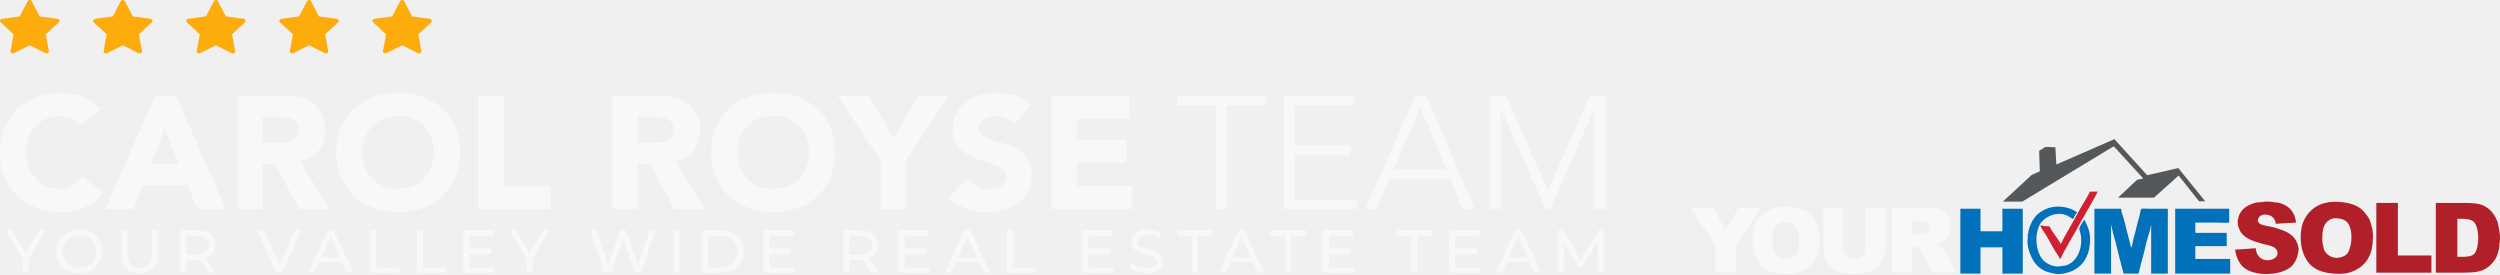
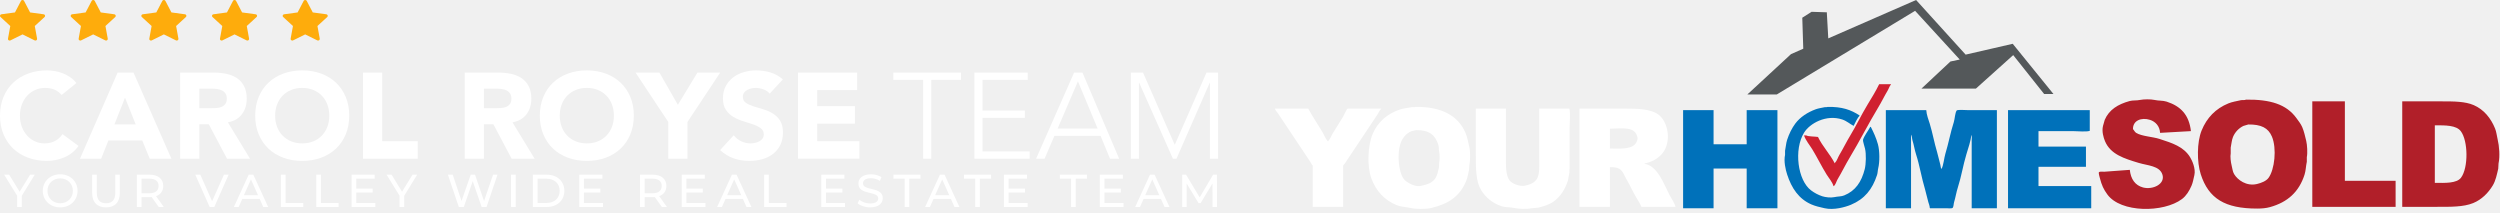
- <svg xmlns="http://www.w3.org/2000/svg" width="593" height="65" viewBox="0 0 593 65" fill="none">
-   <path d="M19.268 29.685C18.677 28.976 17.952 28.43 17.093 28.051C16.235 27.671 15.242 27.479 14.111 27.479C12.981 27.479 11.936 27.697 10.978 28.127C10.016 28.558 9.183 29.16 8.48 29.932C7.772 30.704 7.224 31.626 6.827 32.688C6.43 33.755 6.231 34.907 6.231 36.148C6.231 37.416 6.43 38.576 6.827 39.626C7.224 40.679 7.768 41.592 8.462 42.365C9.153 43.137 9.969 43.738 10.905 44.169C11.841 44.6 12.847 44.818 13.926 44.818C15.156 44.818 16.247 44.566 17.197 44.058C18.146 43.551 18.927 42.842 19.544 41.929L24.546 45.616C23.394 47.211 21.931 48.393 20.161 49.153C18.392 49.912 16.571 50.292 14.698 50.292C12.571 50.292 10.607 49.963 8.812 49.302C7.017 48.645 5.468 47.698 4.16 46.469C2.852 45.24 1.834 43.751 1.1 42.002C0.367 40.253 0 38.303 0 36.148C0 33.994 0.367 32.044 1.096 30.291C1.825 28.541 2.848 27.052 4.156 25.823C5.463 24.595 7.012 23.652 8.808 22.991C10.603 22.334 12.562 22.001 14.694 22.001C15.462 22.001 16.265 22.073 17.098 22.21C17.93 22.351 18.75 22.573 19.557 22.875C20.364 23.178 21.141 23.584 21.883 24.091C22.625 24.599 23.294 25.218 23.881 25.956L19.268 29.685Z" fill="#F8F8F8" />
-   <path d="M36.767 22.686H41.73L53.575 49.607H46.804L44.457 43.903H33.884L31.614 49.607H24.999L36.767 22.686ZM39.076 30.519L35.766 38.886H42.42L39.076 30.519Z" fill="#F8F8F8" />
-   <path d="M56.307 22.686H66.845C68.23 22.686 69.542 22.818 70.785 23.087C72.028 23.351 73.12 23.795 74.056 24.418C74.993 25.041 75.735 25.877 76.287 26.927C76.84 27.98 77.116 29.29 77.116 30.86C77.116 32.763 76.615 34.376 75.614 35.707C74.613 37.038 73.154 37.883 71.23 38.237L78.151 49.607H70.958L65.266 38.847H62.305V49.607H56.307V22.686ZM62.305 33.825H65.844C66.383 33.825 66.953 33.808 67.557 33.77C68.161 33.732 68.705 33.616 69.193 33.429C69.68 33.237 70.082 32.942 70.405 32.537C70.725 32.132 70.884 31.56 70.884 30.826C70.884 30.143 70.742 29.597 70.461 29.192C70.181 28.787 69.818 28.475 69.383 28.262C68.947 28.049 68.446 27.899 67.881 27.823C67.316 27.746 66.767 27.707 66.228 27.707H62.305V33.825Z" fill="#F8F8F8" />
-   <path d="M79.766 36.148C79.766 33.993 80.132 32.043 80.862 30.29C81.591 28.541 82.614 27.052 83.921 25.823C85.229 24.594 86.778 23.651 88.573 22.99C90.368 22.333 92.328 22 94.459 22C96.587 22 98.55 22.328 100.346 22.99C102.141 23.651 103.69 24.594 104.998 25.823C106.305 27.052 107.324 28.541 108.057 30.29C108.786 32.039 109.153 33.993 109.153 36.148C109.153 38.302 108.786 40.252 108.057 42.001C107.328 43.75 106.305 45.239 104.998 46.468C103.69 47.697 102.136 48.64 100.346 49.301C98.55 49.958 96.587 50.291 94.459 50.291C92.332 50.291 90.368 49.962 88.573 49.301C86.778 48.644 85.229 47.697 83.921 46.468C82.614 45.239 81.595 43.75 80.862 42.001C80.132 40.252 79.766 38.302 79.766 36.148ZM85.997 36.148C85.997 37.415 86.195 38.575 86.593 39.625C86.99 40.679 87.559 41.592 88.306 42.364C89.048 43.136 89.941 43.738 90.977 44.169C92.017 44.599 93.173 44.817 94.459 44.817C95.741 44.817 96.902 44.604 97.942 44.169C98.982 43.738 99.871 43.136 100.613 42.364C101.355 41.592 101.925 40.679 102.326 39.625C102.723 38.575 102.922 37.415 102.922 36.148C102.922 34.906 102.723 33.75 102.326 32.688C101.929 31.621 101.36 30.704 100.613 29.931C99.871 29.159 98.978 28.558 97.942 28.127C96.902 27.696 95.741 27.478 94.459 27.478C93.178 27.478 92.017 27.696 90.977 28.127C89.937 28.558 89.048 29.159 88.306 29.931C87.563 30.704 86.99 31.625 86.593 32.688C86.195 33.75 85.997 34.906 85.997 36.148Z" fill="#F8F8F8" />
-   <path d="M113.456 22.686H119.454V44.133H130.57V49.607H113.456V22.686Z" fill="#F8F8F8" />
-   <path d="M145.26 22.686H155.798C157.183 22.686 158.495 22.818 159.738 23.087C160.981 23.351 162.073 23.795 163.009 24.418C163.946 25.041 164.688 25.877 165.24 26.927C165.793 27.98 166.069 29.29 166.069 30.86C166.069 32.763 165.568 34.376 164.567 35.707C163.566 37.038 162.107 37.883 160.183 38.237L167.104 49.607H159.911L154.219 38.847H151.258V49.607H145.26V22.686ZM151.263 33.825H154.801C155.341 33.825 155.91 33.808 156.514 33.77C157.119 33.732 157.662 33.616 158.15 33.429C158.638 33.237 159.039 32.942 159.363 32.537C159.682 32.132 159.842 31.56 159.842 30.826C159.842 30.143 159.699 29.597 159.419 29.192C159.138 28.787 158.776 28.475 158.34 28.262C157.904 28.049 157.403 27.899 156.838 27.823C156.273 27.746 155.725 27.707 155.185 27.707H151.263V33.825Z" fill="#F8F8F8" />
-   <path d="M168.723 36.148C168.723 33.993 169.089 32.043 169.819 30.29C170.548 28.541 171.571 27.052 172.878 25.823C174.186 24.594 175.735 23.651 177.53 22.99C179.325 22.333 181.285 22 183.416 22C185.544 22 187.507 22.328 189.303 22.99C191.098 23.651 192.647 24.594 193.955 25.823C195.262 27.052 196.281 28.541 197.01 30.29C197.739 32.039 198.106 33.993 198.106 36.148C198.106 38.302 197.739 40.252 197.01 42.001C196.281 43.75 195.262 45.239 193.955 46.468C192.647 47.697 191.094 48.64 189.303 49.301C187.507 49.958 185.548 50.291 183.416 50.291C181.289 50.291 179.325 49.962 177.53 49.301C175.735 48.644 174.186 47.697 172.878 46.468C171.571 45.239 170.552 43.75 169.819 42.001C169.089 40.252 168.723 38.302 168.723 36.148ZM174.954 36.148C174.954 37.415 175.153 38.575 175.55 39.625C175.947 40.679 176.516 41.592 177.263 42.364C178.005 43.136 178.898 43.738 179.934 44.169C180.974 44.599 182.13 44.817 183.416 44.817C184.698 44.817 185.859 44.604 186.899 44.169C187.939 43.738 188.828 43.136 189.57 42.364C190.312 41.592 190.882 40.679 191.283 39.625C191.68 38.575 191.879 37.415 191.879 36.148C191.879 34.906 191.68 33.75 191.283 32.688C190.886 31.621 190.317 30.704 189.57 29.931C188.828 29.159 187.935 28.558 186.899 28.127C185.859 27.696 184.702 27.478 183.416 27.478C182.135 27.478 180.974 27.696 179.934 28.127C178.894 28.558 178.005 29.159 177.263 29.931C176.52 30.704 175.947 31.625 175.55 32.688C175.153 33.75 174.954 34.906 174.954 36.148Z" fill="#F8F8F8" />
-   <path d="M208.873 38.122L198.641 22.686H206.102L211.872 32.763L217.987 22.686H225.103L214.871 38.122V49.607H208.873V38.122Z" fill="#F8F8F8" />
-   <path d="M240.565 29.266C240.078 28.656 239.417 28.208 238.584 27.918C237.752 27.628 236.962 27.478 236.22 27.478C235.784 27.478 235.335 27.529 234.873 27.632C234.411 27.734 233.976 27.892 233.566 28.105C233.156 28.323 232.823 28.605 232.564 28.959C232.31 29.313 232.18 29.744 232.18 30.251C232.18 31.062 232.487 31.685 233.104 32.116C233.721 32.547 234.493 32.914 235.43 33.217C236.366 33.519 237.372 33.827 238.451 34.13C239.529 34.432 240.535 34.863 241.471 35.422C242.408 35.981 243.185 36.728 243.797 37.666C244.414 38.605 244.721 39.859 244.721 41.429C244.721 42.927 244.44 44.233 243.875 45.346C243.31 46.464 242.55 47.385 241.588 48.123C240.626 48.857 239.512 49.404 238.243 49.758C236.975 50.112 235.633 50.291 234.226 50.291C232.457 50.291 230.817 50.026 229.302 49.493C227.787 48.96 226.381 48.098 225.073 46.908L229.341 42.27C229.958 43.081 230.73 43.708 231.667 44.151C232.603 44.595 233.57 44.817 234.571 44.817C235.059 44.817 235.551 44.762 236.051 44.646C236.552 44.531 237.001 44.361 237.398 44.134C237.795 43.904 238.114 43.614 238.36 43.26C238.602 42.906 238.727 42.487 238.727 42.005C238.727 41.195 238.412 40.555 237.786 40.086C237.156 39.616 236.371 39.215 235.421 38.887C234.472 38.558 233.445 38.23 232.344 37.897C231.24 37.568 230.217 37.125 229.268 36.566C228.318 36.007 227.528 35.273 226.903 34.36C226.273 33.447 225.962 32.244 225.962 30.746C225.962 29.3 226.251 28.033 226.825 26.945C227.403 25.857 228.171 24.944 229.134 24.206C230.096 23.472 231.205 22.917 232.461 22.55C233.717 22.183 235.011 22 236.345 22C237.881 22 239.37 22.218 240.807 22.648C242.244 23.079 243.538 23.8 244.691 24.816L240.565 29.266Z" fill="#F8F8F8" />
-   <path d="M249.412 22.686H267.912V28.16H255.41V33.177H267.217V38.651H255.41V44.125H268.602V49.599H249.412V22.686Z" fill="#F8F8F8" />
-   <path d="M0.455 4.464L4.678 3.886L6.566 0.279C6.618 0.18 6.702 0.1 6.807 0.052C7.07 -0.071 7.389 0.031 7.521 0.279L9.409 3.886L13.632 4.464C13.748 4.48 13.854 4.532 13.936 4.61C14.034 4.706 14.089 4.834 14.087 4.967C14.085 5.1 14.027 5.227 13.926 5.32L10.871 8.128L11.592 12.092C11.609 12.184 11.598 12.279 11.561 12.366C11.524 12.453 11.461 12.528 11.381 12.583C11.301 12.638 11.206 12.67 11.107 12.677C11.008 12.684 10.909 12.664 10.821 12.62L7.043 10.749L3.266 12.62C3.163 12.672 3.043 12.689 2.929 12.67C2.639 12.623 2.445 12.365 2.494 12.092L3.216 8.128L0.161 5.32C0.078 5.243 0.023 5.143 0.006 5.033C-0.039 4.759 0.164 4.505 0.455 4.464Z" fill="#FEAC0C" />
-   <path d="M22.542 4.464L26.765 3.886L28.653 0.279C28.704 0.18 28.789 0.1 28.894 0.052C29.157 -0.071 29.476 0.031 29.608 0.279L31.495 3.886L35.718 4.464C35.835 4.48 35.941 4.532 36.023 4.61C36.121 4.706 36.176 4.834 36.174 4.967C36.172 5.1 36.114 5.227 36.013 5.32L32.958 8.128L33.679 12.092C33.696 12.184 33.685 12.279 33.648 12.366C33.611 12.453 33.548 12.528 33.468 12.583C33.388 12.638 33.292 12.67 33.194 12.677C33.094 12.684 32.995 12.664 32.908 12.62L29.13 10.749L25.353 12.62C25.25 12.672 25.13 12.689 25.015 12.67C24.726 12.623 24.532 12.365 24.581 12.092L25.303 8.128L22.248 5.32C22.165 5.243 22.11 5.143 22.093 5.033C22.048 4.759 22.251 4.505 22.542 4.464Z" fill="#FEAC0C" />
-   <path d="M44.629 4.464L48.852 3.886L50.74 0.279C50.791 0.18 50.876 0.1 50.981 0.052C51.244 -0.071 51.563 0.031 51.695 0.279L53.582 3.886L57.805 4.464C57.922 4.48 58.028 4.532 58.11 4.61C58.208 4.706 58.263 4.834 58.261 4.967C58.259 5.1 58.201 5.227 58.1 5.32L55.044 8.128L55.766 12.092C55.783 12.184 55.772 12.279 55.735 12.366C55.698 12.453 55.635 12.528 55.555 12.583C55.474 12.638 55.379 12.67 55.28 12.677C55.181 12.684 55.082 12.664 54.995 12.62L51.217 10.749L47.44 12.62C47.337 12.672 47.217 12.689 47.102 12.67C46.813 12.623 46.618 12.365 46.668 12.092L47.39 8.128L44.335 5.32C44.252 5.243 44.197 5.143 44.18 5.033C44.135 4.759 44.338 4.505 44.629 4.464Z" fill="#FEAC0C" />
-   <path d="M66.716 4.464L70.939 3.886L72.827 0.279C72.878 0.18 72.963 0.1 73.068 0.052C73.331 -0.071 73.65 0.031 73.781 0.279L75.669 3.886L79.892 4.464C80.009 4.48 80.115 4.532 80.197 4.61C80.295 4.706 80.35 4.834 80.348 4.967C80.346 5.1 80.288 5.227 80.187 5.32L77.131 8.128L77.853 12.092C77.87 12.184 77.859 12.279 77.822 12.366C77.784 12.453 77.722 12.528 77.642 12.583C77.561 12.638 77.466 12.67 77.367 12.677C77.268 12.684 77.169 12.664 77.081 12.62L73.304 10.749L69.527 12.62C69.424 12.672 69.304 12.689 69.189 12.67C68.9 12.623 68.705 12.365 68.755 12.092L69.477 8.128L66.422 5.32C66.338 5.243 66.284 5.143 66.267 5.033C66.222 4.759 66.425 4.505 66.716 4.464Z" fill="#FEAC0C" />
-   <path d="M88.803 4.464L93.026 3.886L94.914 0.279C94.965 0.18 95.05 0.1 95.155 0.052C95.418 -0.071 95.737 0.031 95.868 0.279L97.756 3.886L101.979 4.464C102.096 4.48 102.202 4.532 102.284 4.61C102.382 4.706 102.436 4.834 102.435 4.967C102.433 5.1 102.375 5.227 102.274 5.32L99.218 8.128L99.94 12.092C99.957 12.184 99.946 12.279 99.909 12.366C99.871 12.453 99.809 12.528 99.729 12.583C99.648 12.638 99.553 12.67 99.454 12.677C99.355 12.684 99.256 12.664 99.168 12.62L95.391 10.749L91.614 12.62C91.511 12.672 91.391 12.689 91.276 12.67C90.987 12.623 90.792 12.365 90.842 12.092L91.564 8.128L88.509 5.32C88.425 5.243 88.371 5.143 88.354 5.033C88.309 4.759 88.512 4.505 88.803 4.464Z" fill="#FEAC0C" />
-   <path d="M288.53 24.97H279.222V22.688H300.376V24.97H291.068V49.609H288.53V24.97Z" fill="#F8F8F8" />
-   <path d="M304.566 22.688H321.219V24.971H307.104V34.553H320.335V36.836H307.104V47.331H321.832V49.614H304.562V22.688H304.566Z" fill="#F8F8F8" />
-   <path d="M335.718 22.688H338.334L349.795 49.609H346.947L343.987 42.459H329.565L326.488 49.609H323.834L335.718 22.688ZM336.914 25.427L330.566 40.181H343.067L336.914 25.427Z" fill="#F8F8F8" />
-   <path d="M353.451 22.688H357.257L367.178 45.275L377.099 22.688H380.715V49.609H378.178V25.879H378.1L367.717 49.605H366.604L356.066 25.879H355.988V49.605H353.451V22.688Z" fill="#F8F8F8" />
-   <path d="M6.807 61.207V64.699H5.357V61.178L1.299 54.596H2.86L6.131 59.922L9.415 54.596H10.86L6.807 61.207Z" fill="#F8F8F8" />
-   <path d="M13.375 59.647C13.375 56.688 15.684 54.477 18.822 54.477C21.931 54.477 24.24 56.671 24.24 59.647C24.24 62.619 21.931 64.817 18.822 64.817C15.679 64.817 13.375 62.606 13.375 59.647ZM22.778 59.647C22.778 57.411 21.084 55.762 18.822 55.762C16.53 55.762 14.837 57.406 14.837 59.647C14.837 61.888 16.53 63.532 18.822 63.532C21.084 63.532 22.778 61.888 22.778 59.647Z" fill="#F8F8F8" />
-   <path d="M28.803 60.341V54.596H30.265V60.286C30.265 62.522 31.3 63.533 33.143 63.533C34.986 63.533 36.034 62.522 36.034 60.286V54.596H37.449V60.341C37.449 63.27 35.828 64.818 33.126 64.818C30.441 64.818 28.803 63.27 28.803 60.341Z" fill="#F8F8F8" />
-   <path d="M49.61 64.699L47.404 61.596C47.198 61.609 46.98 61.626 46.762 61.626H44.235V64.699H42.773V54.596H46.758C49.418 54.596 51.021 55.923 51.021 58.117C51.021 59.677 50.204 60.802 48.772 61.309L51.196 64.704H49.61V64.699ZM49.567 58.117C49.567 56.671 48.588 55.851 46.719 55.851H44.235V60.4H46.719C48.588 60.4 49.567 59.563 49.567 58.117Z" fill="#F8F8F8" />
-   <path d="M71.461 54.596L66.98 64.699H65.534L61.036 54.596H62.614L66.295 62.898L70.003 54.596H71.461Z" fill="#F8F8F8" />
-   <path d="M81.159 62.174H75.728L74.604 64.703H73.098L77.729 54.599H79.175L83.819 64.703H82.283L81.159 62.174ZM80.646 61.02L78.439 56.07L76.233 61.02H80.646Z" fill="#F8F8F8" />
-   <path d="M87.795 54.596H89.257V63.444H94.791V64.699H87.795V54.596Z" fill="#F8F8F8" />
-   <path d="M98.844 54.596H100.307V63.444H105.84V64.699H98.844V54.596Z" fill="#F8F8F8" />
-   <path d="M117.308 63.444V64.699H109.889V54.596H117.103V55.851H111.348V58.954H116.475V60.18H111.348V63.444H117.308Z" fill="#F8F8F8" />
-   <path d="M126.331 61.207V64.699H124.886V61.178L120.828 54.596H122.389L125.66 59.922L128.944 54.596H130.389L126.331 61.207Z" fill="#F8F8F8" />
-   <path d="M155.494 54.596L152.078 64.699H150.542L147.754 56.629L144.966 64.699H143.406L139.989 54.596H141.494L144.252 62.81L147.13 54.596H148.473L151.291 62.852L154.109 54.596H155.494Z" fill="#F8F8F8" />
-   <path d="M159.727 54.596H161.19V64.699H159.727V54.596Z" fill="#F8F8F8" />
-   <path d="M166.56 54.596H170.866C174.15 54.596 176.387 56.646 176.387 59.647C176.387 62.649 174.155 64.699 170.866 64.699H166.56V54.596ZM170.781 63.444C173.308 63.444 174.929 61.913 174.929 59.647C174.929 57.381 173.308 55.851 170.781 55.851H168.023V63.444H170.781Z" fill="#F8F8F8" />
-   <path d="M188.48 63.444V64.699H181.061V54.596H188.275V55.851H182.519V58.954H187.646V60.18H182.519V63.444H188.48Z" fill="#F8F8F8" />
-   <path d="M206.871 64.699L204.665 61.596C204.459 61.609 204.241 61.626 204.023 61.626H201.496V64.699H200.034V54.596H204.019C206.679 54.596 208.282 55.923 208.282 58.117C208.282 59.677 207.465 60.802 206.033 61.309L208.457 64.704H206.871V64.699ZM206.824 58.117C206.824 56.671 205.845 55.851 203.976 55.851H201.496V60.4H203.976C205.849 60.4 206.824 59.563 206.824 58.117Z" fill="#F8F8F8" />
-   <path d="M220.494 63.444V64.699H213.075V54.596H220.289V55.851H214.538V58.954H219.665V60.18H214.538V63.444H220.494Z" fill="#F8F8F8" />
-   <path d="M232.198 62.174H226.767L225.643 64.703H224.138L228.769 54.599H230.214L234.858 64.703H233.323L232.198 62.174ZM231.685 61.02L229.478 56.07L227.272 61.02H231.685Z" fill="#F8F8F8" />
-   <path d="M238.839 54.596H240.301V63.444H245.835V64.699H238.839V54.596Z" fill="#F8F8F8" />
-   <path d="M264.118 63.444V64.699H256.699V54.596H263.913V55.851H258.162V58.954H263.289V60.18H258.162V63.444H264.118Z" fill="#F8F8F8" />
-   <path d="M268.053 63.545L268.592 62.42C269.353 63.097 270.649 63.591 271.966 63.591C273.732 63.591 274.493 62.915 274.493 62.031C274.493 59.562 268.301 61.122 268.301 57.368C268.301 55.808 269.528 54.481 272.214 54.481C273.411 54.481 274.651 54.798 275.498 55.377L275.015 56.531C274.125 55.969 273.116 55.707 272.209 55.707C270.473 55.707 269.725 56.43 269.725 57.309C269.725 59.778 275.917 58.235 275.917 61.943C275.917 63.486 274.66 64.817 271.961 64.817C270.405 64.817 268.87 64.297 268.053 63.545Z" fill="#F8F8F8" />
-   <path d="M282.758 55.851H279.252V54.596H287.706V55.851H284.199V64.699H282.754V55.851H282.758Z" fill="#F8F8F8" />
-   <path d="M297.211 62.174H291.781L290.656 64.703H289.151L293.782 54.599H295.227L299.871 64.703H298.336L297.211 62.174ZM296.698 61.02L294.492 56.07L292.285 61.02H296.698Z" fill="#F8F8F8" />
-   <path d="M304.818 55.851H301.312V54.596H309.766V55.851H306.259V64.699H304.814V55.851H304.818Z" fill="#F8F8F8" />
-   <path d="M321.2 63.444V64.699H313.781V54.596H320.995V55.851H315.243V58.954H320.37V60.18H315.243V63.444H321.2Z" fill="#F8F8F8" />
-   <path d="M334.781 55.851H331.274V54.596H339.728V55.851H336.222V64.699H334.776V55.851H334.781Z" fill="#F8F8F8" />
-   <path d="M351.162 63.444V64.699H343.743V54.596H350.957V55.851H345.206V58.954H350.333V60.18H345.206V63.444H351.162Z" fill="#F8F8F8" />
-   <path d="M362.866 62.174H357.435L356.31 64.703H354.805L359.436 54.599H360.882L365.525 64.703H363.99L362.866 62.174ZM362.357 61.02L360.15 56.07L357.944 61.02H362.357Z" fill="#F8F8F8" />
-   <path d="M378.982 64.7L378.969 57.335L375.275 63.469H374.604L370.909 57.377V64.695H369.507V54.591H370.704L374.967 61.694L379.17 54.591H380.368L380.381 64.695H378.982V64.7Z" fill="#F8F8F8" />
-   <path fill-rule="evenodd" clip-rule="evenodd" d="M423.087 49.001C427.024 48.954 429.695 50.324 430.861 53.041C431.157 53.729 431.298 54.504 431.48 55.306C431.646 56.041 431.636 57.436 431.48 58.147C431.465 58.384 431.45 58.62 431.436 58.857C431.297 59.443 431.21 60.058 430.994 60.589C430.015 62.992 428.266 64.201 425.516 64.851C424.648 65.056 423.103 65.043 422.247 64.851C421.436 64.668 420.76 64.685 420.083 64.407C418.161 63.618 416.829 62.18 416.107 60.189C415.393 58.218 415.576 54.97 416.328 53.219C417.123 51.367 418.623 50.055 420.613 49.401C421.177 49.216 421.816 49.18 422.424 49.046C422.641 48.998 422.933 49.097 423.087 49.001ZM401 49.268H406.212C406.9 50.496 407.683 51.718 408.421 52.908C408.631 53.247 409.035 54.266 409.349 54.418V54.373C409.675 54.016 409.839 53.507 410.1 53.086C410.605 52.268 411.139 51.416 411.646 50.599C411.796 50.358 412.209 49.369 412.397 49.268H417.653V49.312C417.413 49.509 417.299 49.846 417.123 50.111C416.657 50.815 416.186 51.525 415.71 52.242C414.79 53.632 413.856 55.013 412.927 56.415C412.608 56.897 412.284 57.386 411.955 57.88C411.895 57.971 411.73 58.094 411.69 58.191V64.673H406.919V58.191C406.749 58.052 406.69 57.847 406.566 57.659C406.247 57.177 405.923 56.688 405.594 56.194C404.587 54.673 403.563 53.157 402.546 51.621C402.185 51.075 401.811 50.536 401.442 49.978C401.294 49.754 401.061 49.578 401 49.268ZM432.496 49.268H437.222V56.726C437.222 58.274 437.155 59.679 437.797 60.544C438.117 60.977 439.326 61.559 440.27 61.343C441.075 61.16 441.708 60.882 442.081 60.278C442.559 59.506 442.435 58.059 442.435 56.815V49.268H447.161C447.351 49.846 447.206 51.462 447.206 52.198V58.724C447.118 58.871 447.207 59.138 447.161 59.346C447.088 59.745 447.014 60.145 446.941 60.544C446.478 61.975 445.747 63.096 444.643 63.874C443.987 64.337 443.155 64.582 442.258 64.806L441.242 64.895C440.494 65.057 439.198 65.004 438.503 64.851C437.796 64.695 437.174 64.784 436.56 64.584C435.133 64.12 434.054 63.225 433.335 62.054C432.512 60.714 432.496 58.775 432.496 56.593V49.268ZM448.752 49.268H455.819C457.924 49.268 459.906 49.314 461.12 50.2C462.416 51.145 463.093 53.608 462.225 55.528C461.669 56.755 460.435 57.573 458.956 57.88V57.925C460.993 58.22 462.008 61.147 462.843 62.764C463.154 63.366 463.628 63.987 463.815 64.673H458.47C458.24 64.149 457.919 63.639 457.631 63.164C457.076 62.251 456.671 61.26 456.129 60.367C455.778 59.788 455.59 59.078 455.024 58.724C454.64 58.483 454.166 58.45 453.522 58.458V64.673H448.752V49.268ZM453.522 52.42V55.528C455.231 55.557 457.1 55.681 457.675 54.551C457.749 54.405 457.895 54.088 457.851 53.84C457.529 52.013 455.585 52.391 453.522 52.42ZM423.131 52.642L422.38 52.819C421.541 53.175 420.948 53.91 420.657 54.817C420.141 56.429 420.389 59.168 421.143 60.234C421.393 60.586 421.759 60.825 422.159 61.033C422.524 61.223 423.245 61.529 423.882 61.388C424.928 61.157 425.7 60.919 426.179 60.145C426.448 59.711 426.579 59.1 426.709 58.547C426.724 58.265 426.738 57.984 426.753 57.703C426.842 57.283 426.844 56.48 426.753 56.06C426.662 55.641 426.738 55.315 426.621 54.95C426.125 53.408 425.206 52.62 423.131 52.642Z" fill="#F8F8F8" />
-   <path fill-rule="evenodd" clip-rule="evenodd" d="M495.743 45.444H497.593V45.494C497.344 45.771 497.258 46.145 497.057 46.478C496.55 47.319 496.118 48.225 495.597 49.087C494.045 51.655 492.669 54.396 491.119 56.965C490.442 58.086 489.885 59.263 489.22 60.361C489.03 60.675 488.91 61.278 488.587 61.444C488.426 60.796 487.848 60.159 487.516 59.623C486.714 58.324 486.07 56.991 485.277 55.684C484.864 55.003 484.217 54.256 483.963 53.469H484.304C484.619 53.666 485.73 53.632 486.153 53.715C486.855 55.193 488.04 56.396 488.782 57.851C488.821 57.8 488.799 57.837 488.831 57.752C489.147 57.418 489.266 56.93 489.512 56.521C490.087 55.568 490.577 54.543 491.167 53.568C492.123 51.987 492.927 50.299 493.893 48.694C494.522 47.649 495.207 46.561 495.743 45.444Z" fill="#D02030" />
-   <path fill-rule="evenodd" clip-rule="evenodd" d="M487.65 49.003C489.953 48.955 491.331 49.47 492.658 50.331V50.423C492.353 50.674 491.935 51.594 491.739 51.979C491.147 51.673 490.656 51.205 489.948 50.972C487.418 50.141 484.864 51.598 483.975 53.033C482.336 55.677 482.963 60.533 485.078 62.099C485.606 62.497 486.195 62.806 486.823 63.015C487.319 63.173 488.151 63.275 488.707 63.152C489.317 63.017 489.777 63.078 490.269 62.877C492.04 62.154 492.979 60.757 493.485 58.756C493.684 57.97 493.726 56.377 493.531 55.551C493.467 55.276 493.158 54.304 493.21 54.177C493.366 53.573 494.056 52.699 494.358 52.117L494.45 52.163C494.87 52.998 495.27 53.837 495.553 54.864C495.83 55.871 495.848 57.583 495.599 58.619C495.504 59.014 495.533 59.31 495.415 59.672C494.677 61.944 493.455 63.451 491.326 64.343C490.401 64.73 488.629 65.221 487.191 64.892C486.445 64.722 485.76 64.574 485.123 64.297C483.14 63.434 482.011 61.751 481.31 59.581C481.063 58.816 480.766 57.54 480.989 56.513V55.872C481.111 55.315 481.137 54.71 481.31 54.177C481.621 53.221 482.054 52.345 482.597 51.613C483.345 50.604 484.524 49.839 485.813 49.369C486.238 49.214 486.74 49.152 487.191 49.049C487.357 49.011 487.54 49.071 487.65 49.003ZM465 49.507H469.778V54.864H474.97V49.507H479.794V64.892H474.97V58.665H469.778V64.892H465V49.507ZM496.793 49.507H503.134C503.17 50.24 503.487 51.009 503.685 51.659C504.135 53.14 504.396 54.661 504.833 56.1C505.038 56.774 505.146 57.435 505.339 58.069C505.414 58.316 505.383 58.582 505.523 58.756V58.711C505.826 58.251 505.931 56.992 506.12 56.375C506.616 54.761 506.931 52.987 507.452 51.384C507.618 50.875 507.633 49.936 507.912 49.553C508.142 49.41 509.283 49.507 509.658 49.507H514.206V64.892H510.255V54.269C510.255 54.016 510.314 53.568 510.209 53.399C510.117 54.319 509.691 55.557 509.428 56.421C508.904 58.144 508.636 59.926 508.095 61.595C507.843 62.375 507.723 63.194 507.498 63.931C507.406 64.233 507.438 64.617 507.268 64.846C507.076 64.967 506.54 64.892 506.258 64.892H503.731C503.715 64.877 503.7 64.862 503.685 64.846C503.668 64.508 503.539 64.207 503.455 63.931C503.251 63.26 503.143 62.596 502.95 61.962C502.39 60.119 502.105 58.21 501.525 56.421C501.292 55.701 501.192 54.943 500.974 54.269C500.876 53.967 500.915 53.585 500.744 53.353V64.892H496.793V49.507ZM515.952 49.507H528.77V52.758C528.195 52.947 526.942 52.804 526.243 52.804H520.73V55.23H528.173V58.39H520.73V61.412H529V64.892H515.952V49.507Z" fill="#0071BA" />
-   <path fill-rule="evenodd" clip-rule="evenodd" d="M544.634 52.8L539.797 53.072C539.742 52.018 539.069 51.304 538.215 51.033C536.871 50.607 535.518 51.133 535.548 52.483C535.733 52.672 535.813 52.926 536.045 53.072C536.9 53.611 538.632 53.675 539.707 54.024C541.724 54.678 543.481 55.23 544.499 56.879C544.82 57.4 545.407 58.681 545.177 59.688C545.035 60.311 544.937 60.871 544.725 61.365C544.374 62.181 543.895 62.952 543.233 63.45C540.342 65.622 533.617 65.628 531.524 62.725C530.927 61.897 530.654 61.315 530.349 60.142C530.304 59.968 530.115 59.364 530.213 59.235C530.496 59.061 530.96 59.228 531.343 59.145L535.05 58.873C535.198 60.314 535.88 61.305 537.13 61.637C538.631 62.036 540.653 61.111 540.159 59.598C539.713 58.232 537.858 58.21 536.452 57.785C534.202 57.106 532.029 56.452 531.162 54.386C530.923 53.815 530.634 52.848 530.846 51.985L531.117 51.033C531.811 49.427 533.197 48.588 535.005 48.087C535.551 47.937 536.067 48.036 536.678 47.906C537.241 47.787 538.33 47.782 538.893 47.906C539.608 48.064 540.215 47.976 540.837 48.178C543.011 48.886 544.337 50.219 544.634 52.8ZM553.269 47.861C557.081 47.816 559.612 48.591 561.181 50.761C561.492 51.192 561.86 51.645 562.085 52.166C562.372 52.832 562.535 53.584 562.718 54.341C562.864 54.949 562.944 56.246 562.808 56.879V57.604C562.658 58.294 562.653 59.004 562.446 59.643C561.578 62.325 559.806 63.951 557.021 64.719C556.414 64.886 555.741 64.944 555.032 64.945C549.969 64.951 547.4 63.374 546.172 59.553C545.554 57.631 545.571 54.518 546.307 52.71C547.126 50.699 548.507 49.27 550.511 48.45C551.105 48.207 551.798 48.105 552.455 47.952C552.722 47.889 553.067 47.987 553.269 47.861ZM563.667 48.133H568.776V60.595H576.732V64.673H563.667V48.133ZM577.772 48.133H583.965C585.896 48.133 587.65 48.143 588.983 48.722C590.57 49.41 591.67 50.769 592.329 52.392C592.554 52.945 592.581 53.476 592.736 54.115C592.977 55.111 593.117 56.747 592.871 57.876C592.856 58.148 592.841 58.42 592.826 58.691C592.603 59.652 592.416 60.582 591.967 61.32C591.252 62.497 590.233 63.537 588.893 64.084C587.357 64.712 585.318 64.673 583.152 64.673H577.772V48.133ZM553.631 51.758C553.375 51.834 553.118 51.909 552.862 51.985C552.13 52.343 551.552 52.954 551.235 53.707C551.026 54.206 550.996 54.809 550.873 55.383V56.29C550.772 56.783 550.89 57.686 551.009 58.148C551.147 58.684 551.166 59.138 551.416 59.553C551.957 60.453 553.345 61.486 554.987 61.093C555.674 60.929 556.43 60.633 556.795 60.142C557.766 58.835 558.118 55.513 557.338 53.661C556.757 52.284 555.646 51.739 553.631 51.758ZM582.88 51.894V60.912C584.481 60.928 586.315 61.011 586.994 60.096C588.154 58.534 588.112 54.321 586.949 52.8C586.239 51.872 584.536 51.88 582.88 51.894Z" fill="#B11F29" />
-   <path fill-rule="evenodd" clip-rule="evenodd" d="M475.074 47.815H479.689L501.382 34.697L508.382 42.336L506.92 42.645L502.382 46.889H510.92L516.766 41.642L521.613 47.738H523.074L516.689 39.867L509.305 41.565L501.536 33L487.766 39.019L487.536 34.929L485.151 34.852L483.689 35.778L483.843 40.639L481.92 41.488L475.074 47.815Z" fill="#54585A" />
+ <svg xmlns="http://www.w3.org/2000/svg" width="565" height="48" viewBox="0 0 565 48" fill="none">
+   <path d="M13.932 21.464C13.505 20.952 12.98 20.557 12.36 20.283C11.739 20.008 11.021 19.869 10.203 19.869C9.386 19.869 8.631 20.027 7.938 20.338C7.242 20.65 6.64 21.085 6.131 21.643C5.62 22.201 5.223 22.868 4.936 23.636C4.649 24.407 4.506 25.24 4.506 26.138C4.506 27.054 4.649 27.893 4.936 28.652C5.223 29.414 5.617 30.074 6.119 30.633C6.618 31.191 7.208 31.626 7.885 31.938C8.562 32.249 9.289 32.407 10.069 32.407C10.959 32.407 11.748 32.224 12.434 31.857C13.121 31.49 13.686 30.978 14.132 30.318L17.748 32.983C16.915 34.137 15.857 34.992 14.578 35.541C13.299 36.09 11.982 36.364 10.628 36.364C9.089 36.364 7.67 36.127 6.372 35.649C5.074 35.174 3.953 34.489 3.008 33.6C2.063 32.712 1.326 31.635 0.796 30.37C0.265 29.106 0 27.696 0 26.138C0 24.58 0.265 23.17 0.793 21.902C1.32 20.637 2.059 19.561 3.005 18.672C3.95 17.784 5.071 17.102 6.369 16.624C7.667 16.149 9.083 15.908 10.625 15.908C11.18 15.908 11.761 15.961 12.363 16.059C12.965 16.161 13.558 16.322 14.141 16.541C14.725 16.76 15.286 17.053 15.823 17.42C16.36 17.787 16.843 18.234 17.268 18.768L13.932 21.464Z" fill="white" />
+   <path d="M26.585 16.404H30.174L38.739 35.87H33.843L32.146 31.746H24.501L22.86 35.87H18.076L26.585 16.404ZM28.255 22.068L25.861 28.118H30.673L28.255 22.068Z" fill="white" />
+   <path d="M40.714 16.404H48.334C49.335 16.404 50.284 16.5 51.182 16.694C52.081 16.886 52.871 17.206 53.548 17.657C54.225 18.107 54.762 18.712 55.161 19.471C55.56 20.233 55.76 21.18 55.76 22.315C55.76 23.691 55.398 24.857 54.674 25.82C53.95 26.782 52.896 27.393 51.504 27.649L56.509 35.87H51.307L47.192 28.09H45.051V35.87H40.714V16.404ZM45.051 24.459H47.61C48 24.459 48.412 24.447 48.849 24.419C49.285 24.391 49.678 24.308 50.031 24.172C50.384 24.033 50.674 23.82 50.908 23.527C51.139 23.234 51.254 22.821 51.254 22.29C51.254 21.797 51.151 21.402 50.949 21.109C50.746 20.816 50.484 20.591 50.168 20.436C49.853 20.282 49.491 20.174 49.083 20.119C48.674 20.063 48.278 20.035 47.888 20.035H45.051V24.459Z" fill="white" />
+   <path d="M57.676 26.138C57.676 24.58 57.941 23.17 58.469 21.902C58.996 20.637 59.736 19.561 60.681 18.672C61.627 17.784 62.747 17.102 64.045 16.624C65.343 16.149 66.76 15.908 68.301 15.908C69.839 15.908 71.259 16.146 72.557 16.624C73.855 17.102 74.975 17.784 75.921 18.672C76.866 19.561 77.603 20.637 78.133 21.902C78.66 23.167 78.926 24.58 78.926 26.138C78.926 27.696 78.66 29.106 78.133 30.37C77.606 31.635 76.866 32.712 75.921 33.6C74.975 34.489 73.852 35.171 72.557 35.649C71.259 36.124 69.839 36.364 68.301 36.364C66.763 36.364 65.343 36.127 64.045 35.649C62.747 35.174 61.627 34.489 60.681 33.6C59.736 32.712 58.999 31.635 58.469 30.37C57.941 29.106 57.676 27.696 57.676 26.138ZM62.182 26.138C62.182 27.054 62.325 27.893 62.613 28.652C62.9 29.414 63.312 30.074 63.851 30.633C64.388 31.191 65.034 31.626 65.783 31.938C66.535 32.249 67.371 32.407 68.301 32.407C69.228 32.407 70.067 32.252 70.819 31.938C71.571 31.626 72.214 31.191 72.751 30.633C73.287 30.074 73.699 29.414 73.989 28.652C74.276 27.893 74.42 27.054 74.42 26.138C74.42 25.24 74.276 24.404 73.989 23.636C73.702 22.865 73.29 22.201 72.751 21.643C72.214 21.085 71.568 20.65 70.819 20.338C70.067 20.027 69.228 19.869 68.301 19.869C67.374 19.869 66.535 20.027 65.783 20.338C65.031 20.65 64.388 21.085 63.851 21.643C63.315 22.201 62.9 22.868 62.613 23.636C62.325 24.404 62.182 25.24 62.182 26.138Z" fill="white" />
+   <path d="M82.036 16.404H86.373V31.912H94.411V35.87H82.036V16.404Z" fill="white" />
+   <path d="M105.033 16.404H112.653C113.654 16.404 114.603 16.5 115.501 16.694C116.4 16.886 117.189 17.206 117.867 17.657C118.544 18.107 119.08 18.712 119.48 19.471C119.879 20.233 120.079 21.18 120.079 22.315C120.079 23.691 119.717 24.857 118.993 25.82C118.269 26.782 117.214 27.393 115.823 27.649L120.828 35.87H115.626L111.511 28.09H109.37V35.87H105.033V16.404ZM109.373 24.459H111.932C112.322 24.459 112.734 24.447 113.171 24.419C113.607 24.391 114.001 24.308 114.353 24.172C114.706 24.033 114.996 23.82 115.23 23.527C115.461 23.234 115.576 22.821 115.576 22.29C115.576 21.797 115.473 21.402 115.27 21.109C115.068 20.816 114.806 20.591 114.49 20.436C114.175 20.282 113.813 20.174 113.405 20.119C112.996 20.063 112.599 20.035 112.209 20.035H109.373V24.459Z" fill="white" />
+   <path d="M121.998 26.138C121.998 24.58 122.263 23.17 122.791 21.902C123.318 20.637 124.057 19.561 125.003 18.672C125.948 17.784 127.069 17.102 128.367 16.624C129.665 16.149 131.081 15.908 132.623 15.908C134.161 15.908 135.581 16.146 136.879 16.624C138.177 17.102 139.297 17.784 140.243 18.672C141.188 19.561 141.924 20.637 142.452 21.902C142.979 23.167 143.244 24.58 143.244 26.138C143.244 27.696 142.979 29.106 142.452 30.37C141.924 31.635 141.188 32.712 140.243 33.6C139.297 34.489 138.174 35.171 136.879 35.649C135.581 36.124 134.164 36.364 132.623 36.364C131.084 36.364 129.665 36.127 128.367 35.649C127.069 35.174 125.948 34.489 125.003 33.6C124.057 32.712 123.321 31.635 122.791 30.37C122.263 29.106 121.998 27.696 121.998 26.138ZM126.504 26.138C126.504 27.054 126.647 27.893 126.934 28.652C127.221 29.414 127.633 30.074 128.173 30.633C128.71 31.191 129.356 31.626 130.105 31.938C130.857 32.249 131.693 32.407 132.623 32.407C133.549 32.407 134.389 32.252 135.141 31.938C135.893 31.626 136.536 31.191 137.072 30.633C137.609 30.074 138.021 29.414 138.311 28.652C138.598 27.893 138.742 27.054 138.742 26.138C138.742 25.24 138.598 24.404 138.311 23.636C138.024 22.865 137.612 22.201 137.072 21.643C136.536 21.085 135.89 20.65 135.141 20.338C134.389 20.027 133.553 19.869 132.623 19.869C131.696 19.869 130.857 20.027 130.105 20.338C129.353 20.65 128.71 21.085 128.173 21.643C127.636 22.201 127.221 22.868 126.934 23.636C126.647 24.404 126.504 25.24 126.504 26.138Z" fill="white" />
+   <path d="M151.03 27.566L143.631 16.404H149.026L153.198 23.691L157.62 16.404H162.765L155.367 27.566V35.87H151.03V27.566Z" fill="white" />
+   <path d="M173.945 21.162C173.593 20.721 173.115 20.397 172.513 20.187C171.911 19.977 171.34 19.869 170.803 19.869C170.488 19.869 170.163 19.906 169.829 19.98C169.496 20.054 169.18 20.169 168.884 20.323C168.588 20.48 168.347 20.684 168.16 20.94C167.976 21.196 167.882 21.507 167.882 21.875C167.882 22.461 168.104 22.911 168.55 23.223C168.996 23.534 169.555 23.799 170.232 24.018C170.909 24.238 171.636 24.46 172.416 24.679C173.196 24.898 173.923 25.209 174.6 25.613C175.277 26.018 175.839 26.557 176.282 27.236C176.728 27.915 176.95 28.822 176.95 29.957C176.95 31.04 176.747 31.984 176.338 32.789C175.93 33.597 175.38 34.264 174.685 34.797C173.989 35.328 173.184 35.723 172.266 35.979C171.349 36.235 170.379 36.364 169.361 36.364C168.082 36.364 166.896 36.173 165.801 35.788C164.706 35.402 163.689 34.779 162.743 33.918L165.829 30.565C166.275 31.151 166.834 31.604 167.511 31.925C168.188 32.246 168.887 32.407 169.611 32.407C169.964 32.407 170.319 32.366 170.681 32.283C171.043 32.2 171.368 32.076 171.655 31.913C171.942 31.746 172.173 31.537 172.351 31.28C172.525 31.024 172.616 30.722 172.616 30.373C172.616 29.787 172.388 29.325 171.936 28.985C171.48 28.646 170.912 28.356 170.226 28.118C169.539 27.881 168.797 27.643 168.001 27.403C167.202 27.165 166.463 26.844 165.776 26.44C165.09 26.036 164.519 25.506 164.066 24.845C163.611 24.185 163.386 23.315 163.386 22.232C163.386 21.186 163.595 20.27 164.01 19.484C164.428 18.697 164.984 18.037 165.679 17.503C166.375 16.973 167.177 16.572 168.085 16.306C168.993 16.041 169.929 15.908 170.893 15.908C172.004 15.908 173.081 16.066 174.12 16.377C175.159 16.689 176.095 17.21 176.928 17.944L173.945 21.162Z" fill="white" />
+   <path d="M180.342 16.404H193.719V20.362H184.68V23.99H193.217V27.948H184.68V31.906H194.218V35.864H180.342V16.404Z" fill="white" />
+   <path d="M0.329 3.228L3.383 2.81L4.748 0.202C4.785 0.13 4.847 0.073 4.922 0.037C5.112 -0.051 5.343 0.023 5.438 0.202L6.803 2.81L9.857 3.228C9.941 3.239 10.018 3.277 10.077 3.333C10.148 3.402 10.187 3.495 10.186 3.592C10.185 3.688 10.143 3.78 10.07 3.847L7.86 5.877L8.382 8.743C8.395 8.81 8.387 8.879 8.36 8.941C8.333 9.004 8.288 9.058 8.23 9.098C8.171 9.138 8.103 9.162 8.031 9.166C7.959 9.171 7.888 9.157 7.824 9.125L5.093 7.772L2.362 9.125C2.287 9.163 2.201 9.175 2.118 9.162C1.909 9.128 1.768 8.941 1.804 8.743L2.326 5.877L0.117 3.847C0.056 3.791 0.017 3.719 0.005 3.639C-0.028 3.441 0.119 3.258 0.329 3.228Z" fill="#FEAC0C" />
+   <path d="M16.3 3.228L19.353 2.81L20.718 0.202C20.755 0.13 20.817 0.073 20.892 0.037C21.083 -0.051 21.314 0.023 21.409 0.202L22.773 2.81L25.827 3.228C25.911 3.239 25.988 3.277 26.047 3.333C26.118 3.402 26.158 3.495 26.156 3.592C26.155 3.688 26.113 3.78 26.04 3.847L23.831 5.877L24.352 8.743C24.365 8.81 24.357 8.879 24.33 8.941C24.303 9.004 24.258 9.058 24.2 9.098C24.142 9.138 24.073 9.162 24.001 9.166C23.93 9.171 23.858 9.157 23.794 9.125L21.063 7.772L18.332 9.125C18.258 9.163 18.171 9.175 18.088 9.162C17.879 9.128 17.738 8.941 17.774 8.743L18.296 5.877L16.087 3.847C16.027 3.791 15.987 3.719 15.975 3.639C15.943 3.441 16.089 3.258 16.3 3.228Z" fill="#FEAC0C" />
+   <path d="M32.27 3.228L35.323 2.81L36.688 0.202C36.726 0.13 36.787 0.073 36.863 0.037C37.053 -0.051 37.284 0.023 37.379 0.202L38.744 2.81L41.797 3.228C41.881 3.239 41.958 3.277 42.017 3.333C42.089 3.402 42.128 3.495 42.126 3.592C42.125 3.688 42.083 3.78 42.01 3.847L39.801 5.877L40.323 8.743C40.335 8.81 40.327 8.879 40.3 8.941C40.273 9.004 40.228 9.058 40.17 9.098C40.112 9.138 40.043 9.162 39.971 9.166C39.9 9.171 39.828 9.157 39.765 9.125L37.033 7.772L34.302 9.125C34.228 9.163 34.141 9.175 34.058 9.162C33.849 9.128 33.708 8.941 33.744 8.743L34.266 5.877L32.057 3.847C31.997 3.791 31.957 3.719 31.945 3.639C31.913 3.441 32.059 3.258 32.27 3.228Z" fill="#FEAC0C" />
+   <path d="M48.241 3.228L51.294 2.81L52.659 0.202C52.696 0.13 52.758 0.073 52.834 0.037C53.023 -0.051 53.254 0.023 53.349 0.202L54.714 2.81L57.768 3.228C57.852 3.239 57.929 3.277 57.988 3.333C58.059 3.402 58.099 3.495 58.097 3.592C58.096 3.688 58.054 3.78 57.981 3.847L55.772 5.877L56.294 8.743C56.306 8.81 56.298 8.879 56.271 8.941C56.244 9.004 56.199 9.058 56.141 9.098C56.083 9.138 56.014 9.162 55.942 9.166C55.871 9.171 55.799 9.157 55.735 9.125L53.004 7.772L50.273 9.125C50.199 9.163 50.112 9.175 50.029 9.162C49.82 9.128 49.679 8.941 49.715 8.743L50.237 5.877L48.028 3.847C47.968 3.791 47.928 3.719 47.916 3.639C47.883 3.441 48.03 3.258 48.241 3.228Z" fill="#FEAC0C" />
+   <path d="M64.211 3.228L67.264 2.81L68.629 0.202C68.667 0.13 68.728 0.073 68.804 0.037C68.994 -0.051 69.225 0.023 69.32 0.202L70.685 2.81L73.738 3.228C73.822 3.239 73.899 3.277 73.958 3.333C74.029 3.402 74.069 3.495 74.067 3.592C74.066 3.688 74.024 3.78 73.951 3.847L71.742 5.877L72.264 8.743C72.276 8.81 72.268 8.879 72.241 8.941C72.214 9.004 72.169 9.058 72.111 9.098C72.053 9.138 71.984 9.162 71.912 9.166C71.841 9.171 71.769 9.157 71.706 9.125L68.974 7.772L66.243 9.125C66.169 9.163 66.082 9.175 65.999 9.162C65.79 9.128 65.649 8.941 65.685 8.743L66.207 5.877L63.998 3.847C63.938 3.791 63.898 3.719 63.886 3.639C63.854 3.441 64 3.258 64.211 3.228Z" fill="#FEAC0C" />
+   <path d="M208.628 18.055H201.897V16.404H217.193V18.055H210.462V35.87H208.628V18.055Z" fill="white" />
+   <path d="M220.223 16.404H232.264V18.055H222.058V24.983H231.624V26.634H222.058V34.223H232.707V35.873H220.22V16.404H220.223Z" fill="white" />
+   <path d="M242.748 16.404H244.639L252.927 35.87H250.867L248.727 30.7H238.299L236.074 35.87H234.155L242.748 16.404ZM243.612 18.385L239.022 29.053H248.062L243.612 18.385Z" fill="white" />
+   <path d="M255.569 16.404H258.321L265.495 32.736L272.669 16.404H275.284V35.87H273.449V18.712H273.393L265.885 35.867H265.08L257.46 18.712H257.404V35.867H255.569V16.404Z" fill="white" />
+   <path d="M4.922 44.257V46.781H3.874V44.235L0.939 39.476H2.068L4.433 43.327L6.808 39.476H7.853L4.922 44.257Z" fill="white" />
+   <path d="M9.671 43.128C9.671 40.988 11.341 39.39 13.61 39.39C15.858 39.39 17.527 40.976 17.527 43.128C17.527 45.277 15.858 46.867 13.61 46.867C11.337 46.867 9.671 45.268 9.671 43.128ZM16.47 43.128C16.47 41.511 15.246 40.319 13.61 40.319C11.953 40.319 10.728 41.508 10.728 43.128C10.728 44.748 11.953 45.937 13.61 45.937C15.246 45.937 16.47 44.748 16.47 43.128Z" fill="white" />
+   <path d="M20.827 43.63V39.476H21.884V43.59C21.884 45.207 22.632 45.938 23.965 45.938C25.297 45.938 26.055 45.207 26.055 43.59V39.476H27.078V43.63C27.078 45.748 25.907 46.867 23.953 46.867C22.011 46.867 20.827 45.748 20.827 43.63Z" fill="white" />
+   <path d="M35.872 46.781L34.276 44.538C34.128 44.547 33.97 44.559 33.812 44.559H31.985V46.781H30.928V39.476H33.809C35.733 39.476 36.892 40.435 36.892 42.022C36.892 43.15 36.301 43.963 35.266 44.33L37.019 46.785H35.872V46.781ZM35.841 42.022C35.841 40.977 35.133 40.383 33.782 40.383H31.985V43.673H33.782C35.133 43.673 35.841 43.067 35.841 42.022Z" fill="white" />
+   <path d="M51.671 39.476L48.431 46.781H47.386L44.133 39.476H45.274L47.936 45.479L50.617 39.476H51.671Z" fill="white" />
+   <path d="M58.684 44.955H54.757L53.944 46.783H52.855L56.204 39.477H57.249L60.607 46.783H59.497L58.684 44.955ZM58.313 44.121L56.717 40.541L55.122 44.121H58.313Z" fill="white" />
+   <path d="M63.482 39.476H64.539V45.873H68.54V46.781H63.482V39.476Z" fill="white" />
+   <path d="M71.472 39.476H72.529V45.873H76.53V46.781H71.472V39.476Z" fill="white" />
+   <path d="M84.823 45.873V46.781H79.458V39.476H84.674V40.383H80.512V42.627H84.219V43.514H80.512V45.873H84.823Z" fill="white" />
+   <path d="M91.346 44.257V46.781H90.301V44.235L87.367 39.476H88.496L90.861 43.327L93.236 39.476H94.281L91.346 44.257Z" fill="white" />
+   <path d="M112.433 39.476L109.963 46.781H108.853L106.837 40.946L104.821 46.781H103.693L101.222 39.476H102.311L104.305 45.415L106.386 39.476H107.356L109.394 45.446L111.432 39.476H112.433Z" fill="white" />
+   <path d="M115.494 39.476H116.552V46.781H115.494V39.476Z" fill="white" />
+   <path d="M120.435 39.476H123.549C125.923 39.476 127.54 40.958 127.54 43.129C127.54 45.299 125.926 46.781 123.549 46.781H120.435V39.476ZM123.487 45.873C125.314 45.873 126.486 44.767 126.486 43.129C126.486 41.49 125.314 40.383 123.487 40.383H121.492V45.873H123.487Z" fill="white" />
+   <path d="M136.284 45.873V46.781H130.92V39.476H136.136V40.383H131.974V42.627H135.681V43.514H131.974V45.873H136.284Z" fill="white" />
+   <path d="M149.582 46.781L147.987 44.538C147.838 44.547 147.681 44.559 147.523 44.559H145.696V46.781H144.638V39.476H147.52C149.443 39.476 150.602 40.435 150.602 42.022C150.602 43.15 150.012 43.963 148.976 44.33L150.729 46.785H149.582V46.781ZM149.548 42.022C149.548 40.977 148.84 40.383 147.489 40.383H145.696V43.673H147.489C148.843 43.673 149.548 43.067 149.548 42.022Z" fill="white" />
+   <path d="M159.433 45.873V46.781H154.068V39.476H159.284V40.383H155.126V42.627H158.833V43.514H155.126V45.873H159.433Z" fill="white" />
+   <path d="M167.896 44.955H163.969L163.156 46.783H162.067L165.416 39.477H166.461L169.819 46.783H168.709L167.896 44.955ZM167.525 44.121L165.929 40.541L164.334 44.121H167.525Z" fill="white" />
+   <path d="M172.697 39.476H173.755V45.873H177.756V46.781H172.697V39.476Z" fill="white" />
+   <path d="M190.976 45.873V46.781H185.612V39.476H190.828V40.383H186.669V42.627H190.376V43.514H186.669V45.873H190.976Z" fill="white" />
+   <path d="M193.821 45.946L194.211 45.133C194.761 45.622 195.698 45.98 196.65 45.98C197.927 45.98 198.478 45.491 198.478 44.852C198.478 43.067 194.001 44.195 194.001 41.48C194.001 40.352 194.888 39.393 196.83 39.393C197.695 39.393 198.592 39.622 199.204 40.041L198.855 40.875C198.212 40.469 197.482 40.279 196.827 40.279C195.571 40.279 195.03 40.802 195.03 41.438C195.03 43.223 199.507 42.107 199.507 44.788C199.507 45.904 198.598 46.867 196.647 46.867C195.522 46.867 194.412 46.491 193.821 45.946Z" fill="white" />
+   <path d="M204.454 40.383H201.918V39.476H208.031V40.383H205.496V46.781H204.451V40.383H204.454Z" fill="white" />
+   <path d="M214.904 44.955H210.978L210.165 46.783H209.076L212.425 39.477H213.47L216.828 46.783H215.718L214.904 44.955ZM214.533 44.121L212.938 40.541L211.343 44.121H214.533Z" fill="white" />
+   <path d="M220.405 40.383H217.87V39.476H223.982V40.383H221.447V46.781H220.402V40.383H220.405Z" fill="white" />
+   <path d="M232.25 45.873V46.781H226.886V39.476H232.102V40.383H227.943V42.627H231.65V43.514H227.943V45.873H232.25Z" fill="white" />
+   <path d="M242.07 40.383H239.535V39.476H245.647V40.383H243.112V46.781H242.067V40.383H242.07Z" fill="white" />
+   <path d="M253.915 45.873V46.781H248.551V39.476H253.767V40.383H249.608V42.627H253.315V43.514H249.608V45.873H253.915Z" fill="white" />
+   <path d="M262.378 44.955H258.451L257.638 46.783H256.549L259.898 39.477H260.943L264.301 46.783H263.191L262.378 44.955ZM262.01 44.121L260.414 40.541L258.819 44.121H262.01Z" fill="white" />
+   <path d="M274.031 46.782L274.022 41.456L271.35 45.892H270.865L268.193 41.487V46.779H267.179V39.473H268.045L271.128 44.608L274.167 39.473H275.033L275.042 46.779H274.031V46.782Z" fill="white" />
+   <path fill-rule="evenodd" clip-rule="evenodd" d="M319.975 24.159C325.65 24.09 329.499 26.065 331.18 29.982C331.606 30.973 331.81 32.09 332.071 33.245C332.311 34.304 332.296 36.315 332.071 37.34C332.05 37.681 332.029 38.022 332.008 38.364C331.808 39.208 331.682 40.094 331.371 40.859C329.96 44.323 327.44 46.065 323.477 47.001C322.226 47.297 319.999 47.279 318.766 47.001C317.596 46.738 316.622 46.762 315.646 46.361C312.876 45.224 310.956 43.152 309.917 40.283C308.887 37.442 309.151 32.761 310.235 30.238C311.381 27.568 313.542 25.677 316.41 24.735C317.223 24.468 318.144 24.416 319.02 24.223C319.333 24.154 319.753 24.297 319.975 24.159ZM288.144 24.543H295.656C296.646 26.314 297.776 28.074 298.839 29.79C299.142 30.278 299.724 31.747 300.176 31.965V31.901C300.646 31.386 300.883 30.652 301.259 30.046C301.987 28.867 302.757 27.64 303.487 26.462C303.703 26.114 304.298 24.689 304.569 24.543H312.145V24.607C311.798 24.891 311.634 25.377 311.381 25.759C310.709 26.773 310.03 27.797 309.344 28.83C308.018 30.832 306.672 32.822 305.333 34.844C304.873 35.539 304.406 36.243 303.932 36.956C303.847 37.086 303.608 37.263 303.55 37.404V46.745H296.675V37.404C296.43 37.203 296.345 36.907 296.166 36.636C295.706 35.942 295.239 35.238 294.765 34.524C293.314 32.333 291.838 30.148 290.372 27.934C289.852 27.148 289.313 26.371 288.781 25.567C288.567 25.244 288.232 24.991 288.144 24.543ZM333.536 24.543H340.347V35.292C340.347 37.523 340.25 39.547 341.175 40.795C341.637 41.418 343.379 42.258 344.74 41.947C345.9 41.682 346.812 41.281 347.35 40.411C348.039 39.299 347.86 37.214 347.86 35.42V24.543H354.672C354.945 25.377 354.735 27.705 354.735 28.766V38.172C354.609 38.383 354.738 38.769 354.672 39.067C354.565 39.643 354.459 40.219 354.353 40.795C353.687 42.857 352.633 44.473 351.043 45.594C350.096 46.261 348.897 46.614 347.605 46.937L346.141 47.065C345.063 47.298 343.194 47.221 342.194 47.001C341.174 46.777 340.278 46.905 339.392 46.617C337.337 45.948 335.782 44.658 334.745 42.97C333.559 41.039 333.536 38.245 333.536 35.1V24.543ZM356.963 24.543H367.149C370.183 24.543 373.039 24.61 374.789 25.887C376.656 27.248 377.632 30.799 376.381 33.565C375.58 35.334 373.802 36.513 371.669 36.956V37.02C374.606 37.446 376.068 41.663 377.272 43.994C377.72 44.862 378.404 45.757 378.672 46.745H370.969C370.638 45.989 370.176 45.255 369.76 44.57C368.96 43.255 368.376 41.827 367.595 40.539C367.09 39.705 366.818 38.682 366.004 38.172C365.45 37.825 364.767 37.777 363.839 37.788V46.745H356.963V24.543ZM363.839 29.086V33.565C366.301 33.608 368.994 33.786 369.823 32.157C369.93 31.946 370.141 31.49 370.078 31.133C369.613 28.5 366.812 29.044 363.839 29.086ZM320.039 29.406L318.957 29.662C317.747 30.174 316.892 31.234 316.474 32.541C315.73 34.864 316.087 38.812 317.174 40.347C317.534 40.855 318.062 41.199 318.638 41.499C319.165 41.773 320.203 42.213 321.121 42.011C322.628 41.678 323.741 41.335 324.432 40.219C324.819 39.593 325.008 38.714 325.196 37.916C325.217 37.51 325.238 37.105 325.259 36.7C325.387 36.095 325.391 34.937 325.259 34.333C325.128 33.728 325.237 33.259 325.068 32.733C324.354 30.51 323.03 29.375 320.039 29.406Z" fill="white" />
+   <path fill-rule="evenodd" clip-rule="evenodd" d="M424.687 19.033H427.353V19.104C426.994 19.504 426.871 20.043 426.581 20.523C425.851 21.735 425.228 23.041 424.477 24.284C422.24 27.984 420.257 31.934 418.023 35.636C417.047 37.252 416.245 38.948 415.287 40.531C415.013 40.983 414.84 41.852 414.375 42.092C414.141 41.158 413.309 40.24 412.831 39.467C411.674 37.596 410.746 35.673 409.604 33.791C409.009 32.809 408.076 31.733 407.71 30.598H408.201C408.656 30.881 410.257 30.834 410.867 30.953C411.878 33.083 413.586 34.816 414.655 36.913C414.711 36.84 414.68 36.893 414.725 36.771C415.181 36.29 415.352 35.586 415.707 34.997C416.536 33.623 417.243 32.146 418.093 30.74C419.47 28.462 420.628 26.029 422.021 23.716C422.928 22.211 423.915 20.642 424.687 19.033Z" fill="#D02030" />
+   <path fill-rule="evenodd" clip-rule="evenodd" d="M413.024 24.162C416.342 24.092 418.328 24.835 420.241 26.076V26.207C419.801 26.57 419.199 27.895 418.917 28.451C418.064 28.009 417.356 27.335 416.335 26.999C412.689 25.802 409.008 27.902 407.727 29.969C405.365 33.78 406.268 40.778 409.316 43.035C410.077 43.608 410.927 44.054 411.832 44.355C412.547 44.584 413.746 44.73 414.547 44.553C415.426 44.359 416.089 44.447 416.798 44.157C419.351 43.115 420.704 41.101 421.433 38.218C421.72 37.085 421.779 34.788 421.499 33.599C421.406 33.203 420.962 31.802 421.036 31.619C421.262 30.748 422.256 29.488 422.691 28.649L422.824 28.715C423.429 29.919 424.005 31.129 424.413 32.609C424.812 34.06 424.839 36.527 424.479 38.02C424.342 38.589 424.384 39.016 424.214 39.538C423.15 42.812 421.39 44.983 418.321 46.269C416.989 46.827 414.434 47.534 412.362 47.061C411.287 46.816 410.3 46.602 409.382 46.203C406.524 44.96 404.896 42.533 403.886 39.406C403.53 38.304 403.102 36.465 403.423 34.984V34.06C403.6 33.258 403.637 32.387 403.886 31.619C404.334 30.241 404.958 28.977 405.74 27.923C406.82 26.469 408.519 25.367 410.375 24.69C410.989 24.466 411.712 24.376 412.362 24.228C412.602 24.173 412.865 24.26 413.024 24.162ZM380.38 24.888H387.267V32.609H394.749V24.888H401.701V47.061H394.749V38.086H387.267V47.061H380.38V24.888ZM426.201 24.888H435.338C435.391 25.945 435.848 27.053 436.133 27.989C436.782 30.123 437.157 32.316 437.788 34.391C438.083 35.361 438.239 36.314 438.516 37.228C438.624 37.584 438.58 37.967 438.781 38.218V38.152C439.218 37.489 439.369 35.675 439.642 34.786C440.356 32.459 440.81 29.904 441.562 27.593C441.801 26.86 441.823 25.506 442.224 24.954C442.556 24.748 444.2 24.888 444.741 24.888H451.296V47.061H445.601V31.751C445.601 31.386 445.687 30.741 445.535 30.497C445.403 31.823 444.788 33.606 444.41 34.852C443.655 37.336 443.269 39.903 442.489 42.309C442.126 43.433 441.953 44.614 441.629 45.675C441.496 46.111 441.541 46.664 441.297 46.995C441.019 47.169 440.248 47.061 439.841 47.061H436.199C436.177 47.039 436.155 47.017 436.133 46.995C436.109 46.508 435.923 46.073 435.802 45.675C435.508 44.708 435.351 43.752 435.073 42.837C434.266 40.182 433.856 37.431 433.021 34.852C432.685 33.814 432.54 32.721 432.226 31.751C432.085 31.315 432.141 30.765 431.895 30.431V47.061H426.201V24.888ZM453.812 24.888H472.286V29.573C471.457 29.845 469.65 29.639 468.644 29.639H460.698V33.137H471.425V37.69H460.698V42.045H472.617V47.061H453.812V24.888Z" fill="#0071BA" />
+   <path fill-rule="evenodd" clip-rule="evenodd" d="M495.149 29.634L488.178 30.026C488.098 28.506 487.129 27.478 485.898 27.087C483.961 26.473 482.011 27.232 482.054 29.177C482.321 29.449 482.436 29.816 482.77 30.026C484.003 30.803 486.499 30.895 488.048 31.398C490.955 32.34 493.487 33.136 494.954 35.512C495.418 36.263 496.263 38.11 495.931 39.561C495.726 40.459 495.586 41.266 495.28 41.978C494.774 43.154 494.084 44.265 493.13 44.982C488.963 48.113 479.272 48.121 476.255 43.937C475.395 42.745 475.001 41.905 474.561 40.215C474.496 39.964 474.224 39.094 474.365 38.908C474.773 38.657 475.441 38.897 475.994 38.778L481.337 38.386C481.549 40.463 482.532 41.891 484.334 42.37C486.498 42.945 489.411 41.611 488.699 39.431C488.056 37.462 485.384 37.43 483.357 36.818C480.115 35.84 476.983 34.897 475.734 31.92C475.388 31.097 474.972 29.704 475.278 28.459L475.669 27.087C476.669 24.773 478.666 23.563 481.272 22.842C482.058 22.625 482.802 22.768 483.682 22.581C484.495 22.409 486.064 22.402 486.875 22.581C487.905 22.808 488.781 22.681 489.677 22.973C492.81 23.994 494.72 25.914 495.149 29.634ZM507.594 22.516C513.087 22.452 516.735 23.569 518.996 26.695C519.444 27.316 519.975 27.969 520.299 28.72C520.712 29.68 520.948 30.764 521.211 31.855C521.422 32.731 521.538 34.6 521.341 35.512V36.557C521.124 37.551 521.118 38.575 520.82 39.496C519.569 43.361 517.014 45.705 513.001 46.811C512.126 47.052 511.156 47.136 510.135 47.137C502.837 47.146 499.135 44.873 497.365 39.365C496.474 36.596 496.499 32.11 497.56 29.504C498.74 26.605 500.73 24.547 503.619 23.365C504.475 23.015 505.474 22.867 506.421 22.646C506.805 22.557 507.302 22.697 507.594 22.516ZM522.579 22.907H529.941V40.868H541.408V46.745H522.579V22.907ZM542.907 22.907H551.833C554.615 22.907 557.143 22.923 559.065 23.757C561.351 24.749 562.936 26.707 563.886 29.047C564.21 29.843 564.25 30.608 564.473 31.528C564.821 32.964 565.022 35.322 564.668 36.949C564.647 37.341 564.625 37.733 564.603 38.125C564.281 39.509 564.011 40.849 563.365 41.913C562.334 43.609 560.865 45.108 558.935 45.896C556.721 46.801 553.783 46.745 550.66 46.745H542.907V22.907ZM508.115 28.132C507.746 28.241 507.377 28.35 507.007 28.459C505.952 28.975 505.119 29.856 504.662 30.941C504.361 31.66 504.318 32.53 504.141 33.357V34.663C503.995 35.374 504.165 36.675 504.336 37.341C504.535 38.114 504.563 38.768 504.922 39.365C505.703 40.663 507.702 42.152 510.07 41.586C511.06 41.35 512.15 40.923 512.676 40.215C514.075 38.331 514.582 33.544 513.458 30.875C512.621 28.89 511.019 28.104 508.115 28.132ZM550.269 28.328V41.325C552.576 41.348 555.22 41.467 556.198 40.149C557.869 37.898 557.809 31.826 556.133 29.634C555.11 28.297 552.655 28.307 550.269 28.328Z" fill="#B11F29" />
+   <path fill-rule="evenodd" clip-rule="evenodd" d="M394.899 21.351H401.551L432.814 2.446L442.902 13.456L440.796 13.9L434.255 20.017H446.561L454.986 12.455L461.97 21.24H464.077L454.875 9.897L444.233 12.344L433.036 0L413.191 8.674L412.859 2.78L409.422 2.669L407.316 4.003L407.538 11.009L404.766 12.232L394.899 21.351Z" fill="#54585A" />
</svg>
